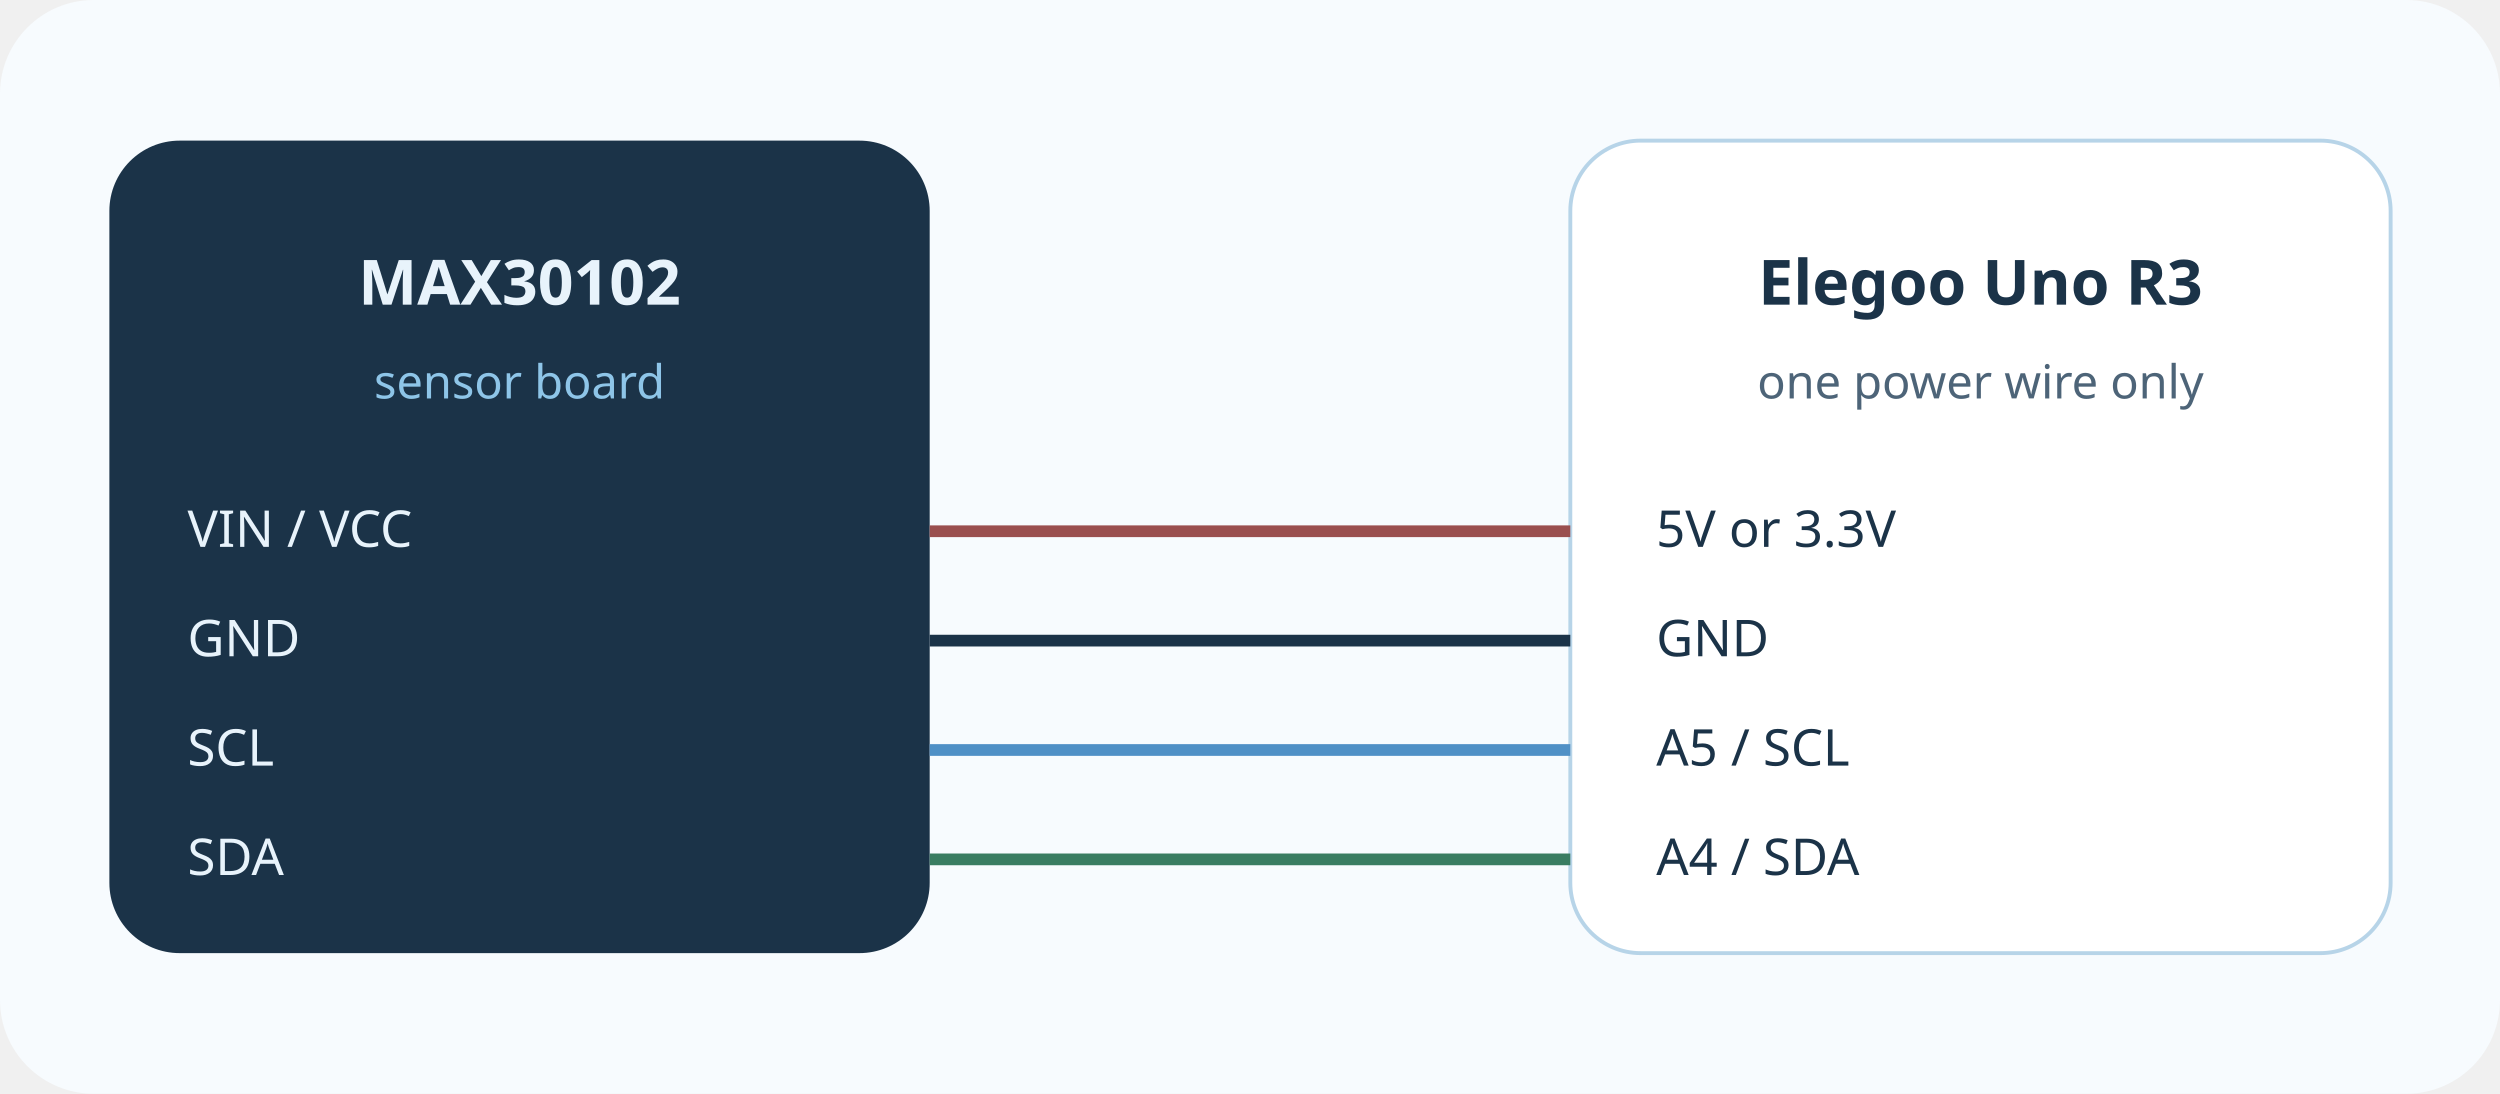
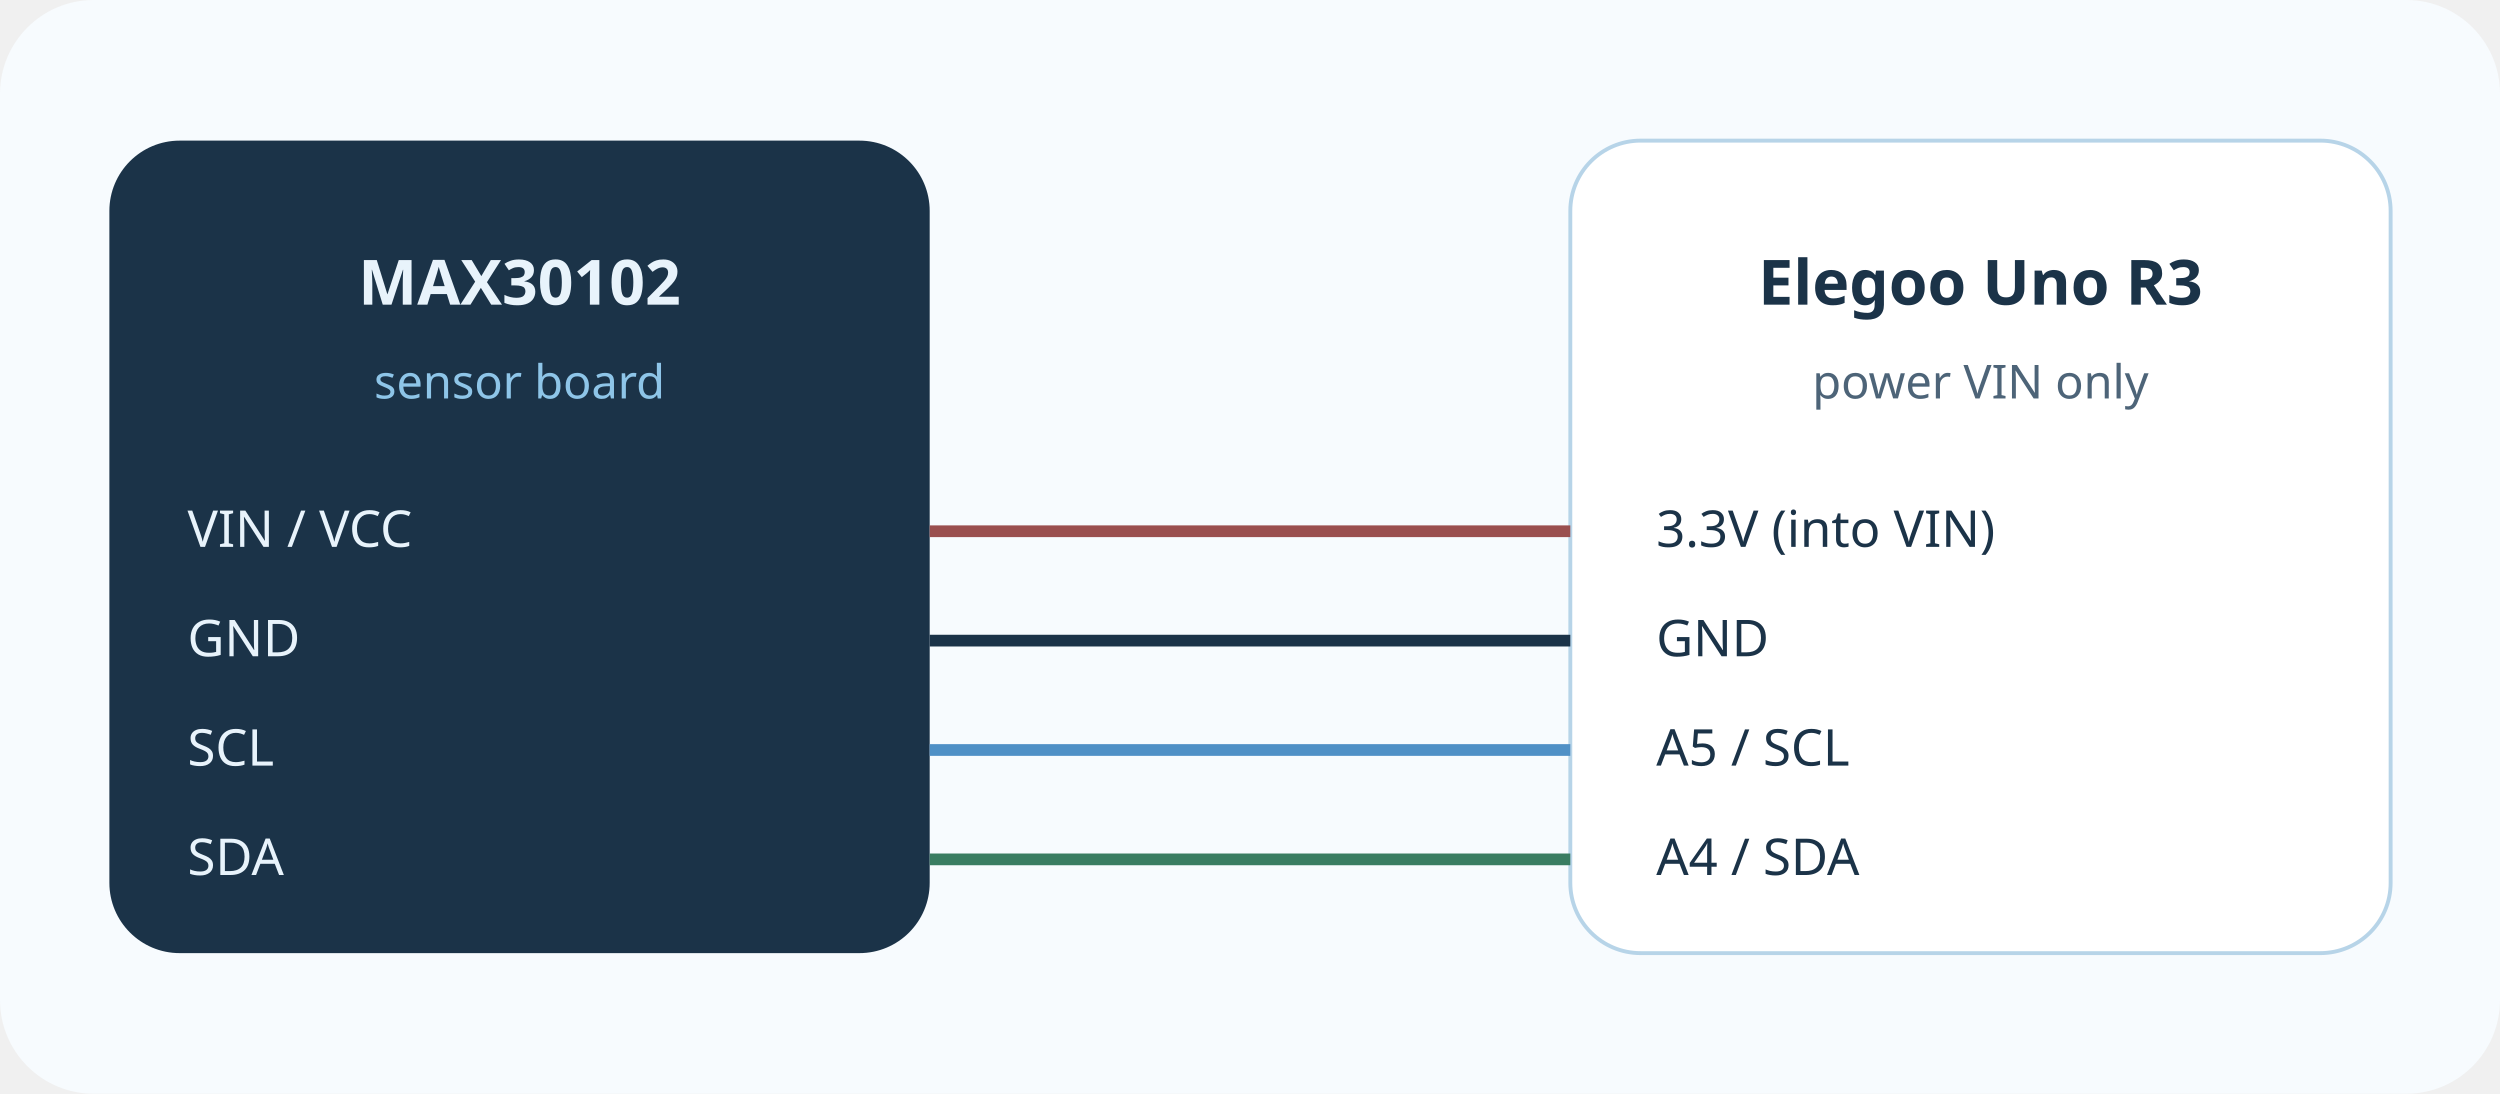
<svg xmlns="http://www.w3.org/2000/svg" viewBox="0 0 640 280" role="img" aria-labelledby="title desc">
  <rect width="640" height="280" rx="24" fill="#f7fbfe" />
  <rect x="28" y="36" width="210" height="208" rx="18" fill="#1b3348" />
  <text x="133" y="78" text-anchor="middle" fill="#e8f3fb" font-family="system-ui,sans-serif" font-size="16" font-weight="700">MAX30102</text>
  <text x="133" y="102" text-anchor="middle" fill="#8ec5e8" font-family="system-ui,sans-serif" font-size="12">sensor board</text>
  <g font-family="system-ui,sans-serif" font-size="13" fill="#e8f3fb">
    <text x="48" y="140">VIN / VCC</text>
    <text x="48" y="168">GND</text>
    <text x="48" y="196">SCL</text>
    <text x="48" y="224">SDA</text>
  </g>
  <rect x="402" y="36" width="210" height="208" rx="18" fill="#ffffff" stroke="#b7d4e8" />
  <text x="507" y="78" text-anchor="middle" fill="#1b3348" font-family="system-ui,sans-serif" font-size="16" font-weight="700">Elegoo Uno R3</text>
-   <text x="507" y="102" text-anchor="middle" fill="#4d6478" font-family="system-ui,sans-serif" font-size="12">one power wire only</text>
+   <text x="507" y="102" text-anchor="middle" fill="#4d6478" font-family="system-ui,sans-serif" font-size="12">power VIN only</text>
  <g font-family="system-ui,sans-serif" font-size="13" fill="#1b3348">
-     <text x="424" y="140">5V or 3.3V</text>
+     <text x="424" y="140">3.3V (into VIN)</text>
    <text x="424" y="168">GND</text>
    <text x="424" y="196">A5 / SCL</text>
    <text x="424" y="224">A4 / SDA</text>
  </g>
  <path d="M238 136 H402" stroke="#9a4f4f" stroke-width="3" />
  <path d="M238 164 H402" stroke="#1b3348" stroke-width="3" />
  <path d="M238 192 H402" stroke="#4f90c6" stroke-width="3" />
  <path d="M238 220 H402" stroke="#3a7d62" stroke-width="3" />
</svg>
